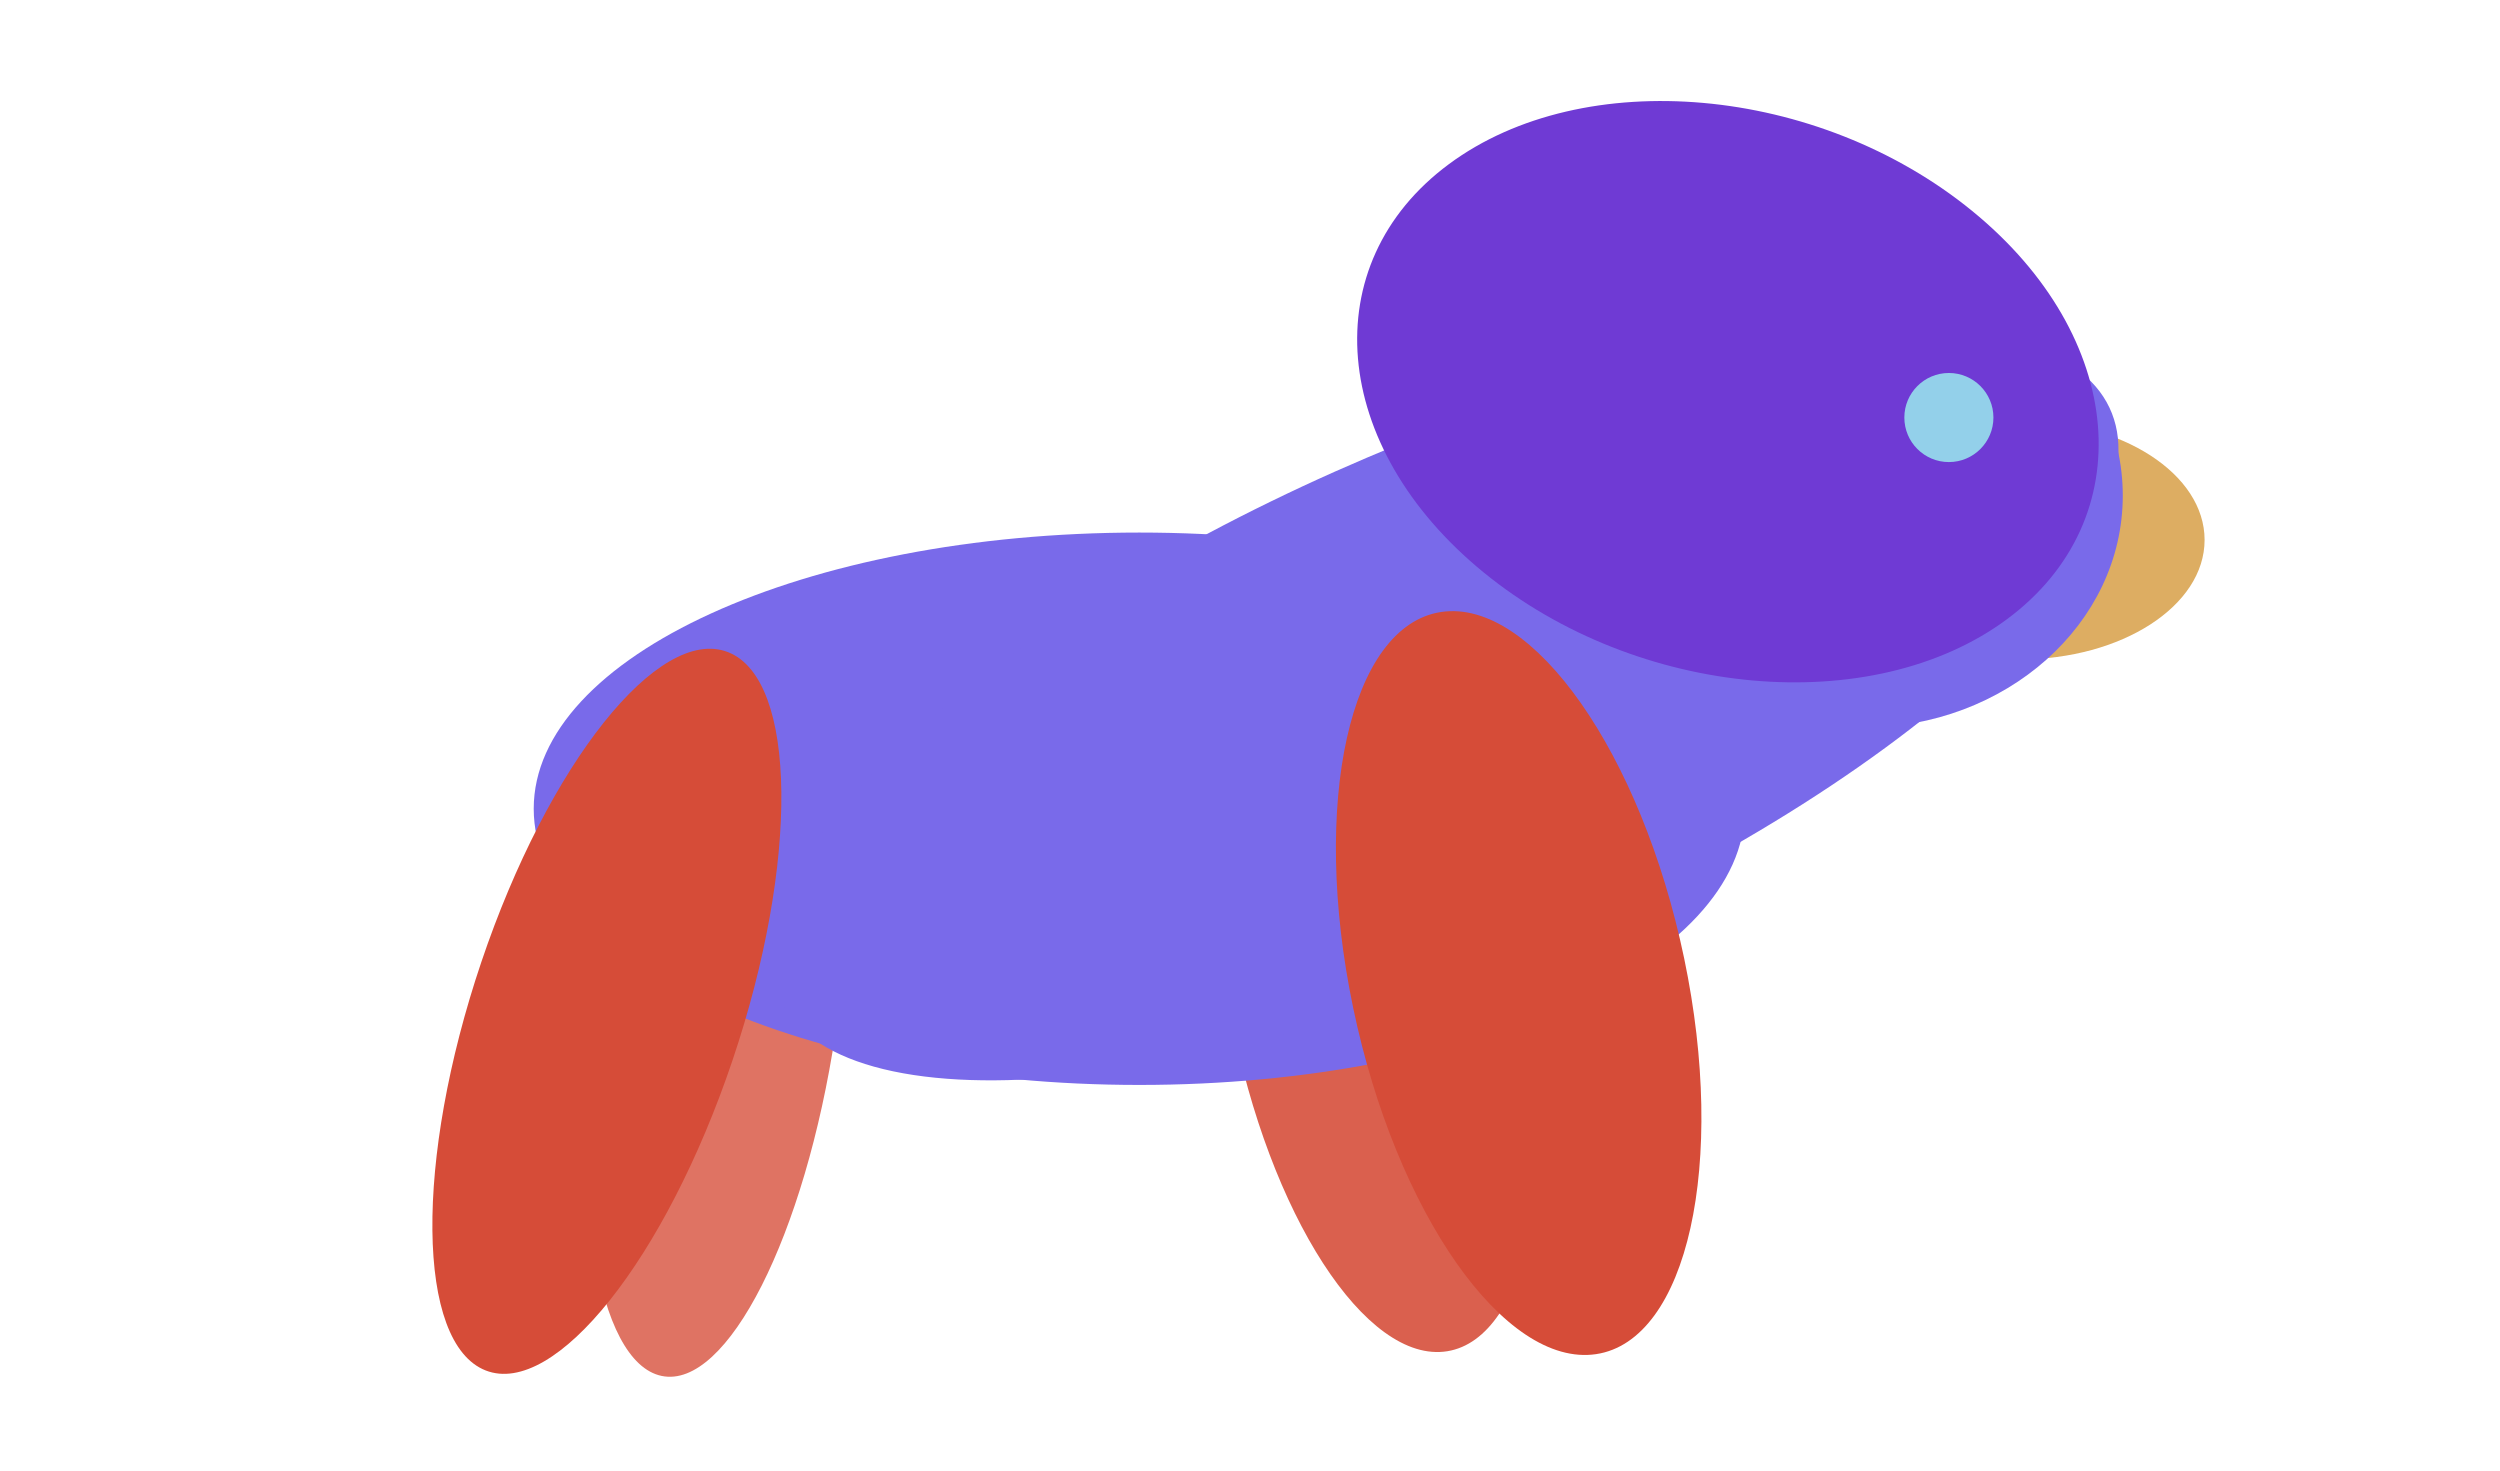
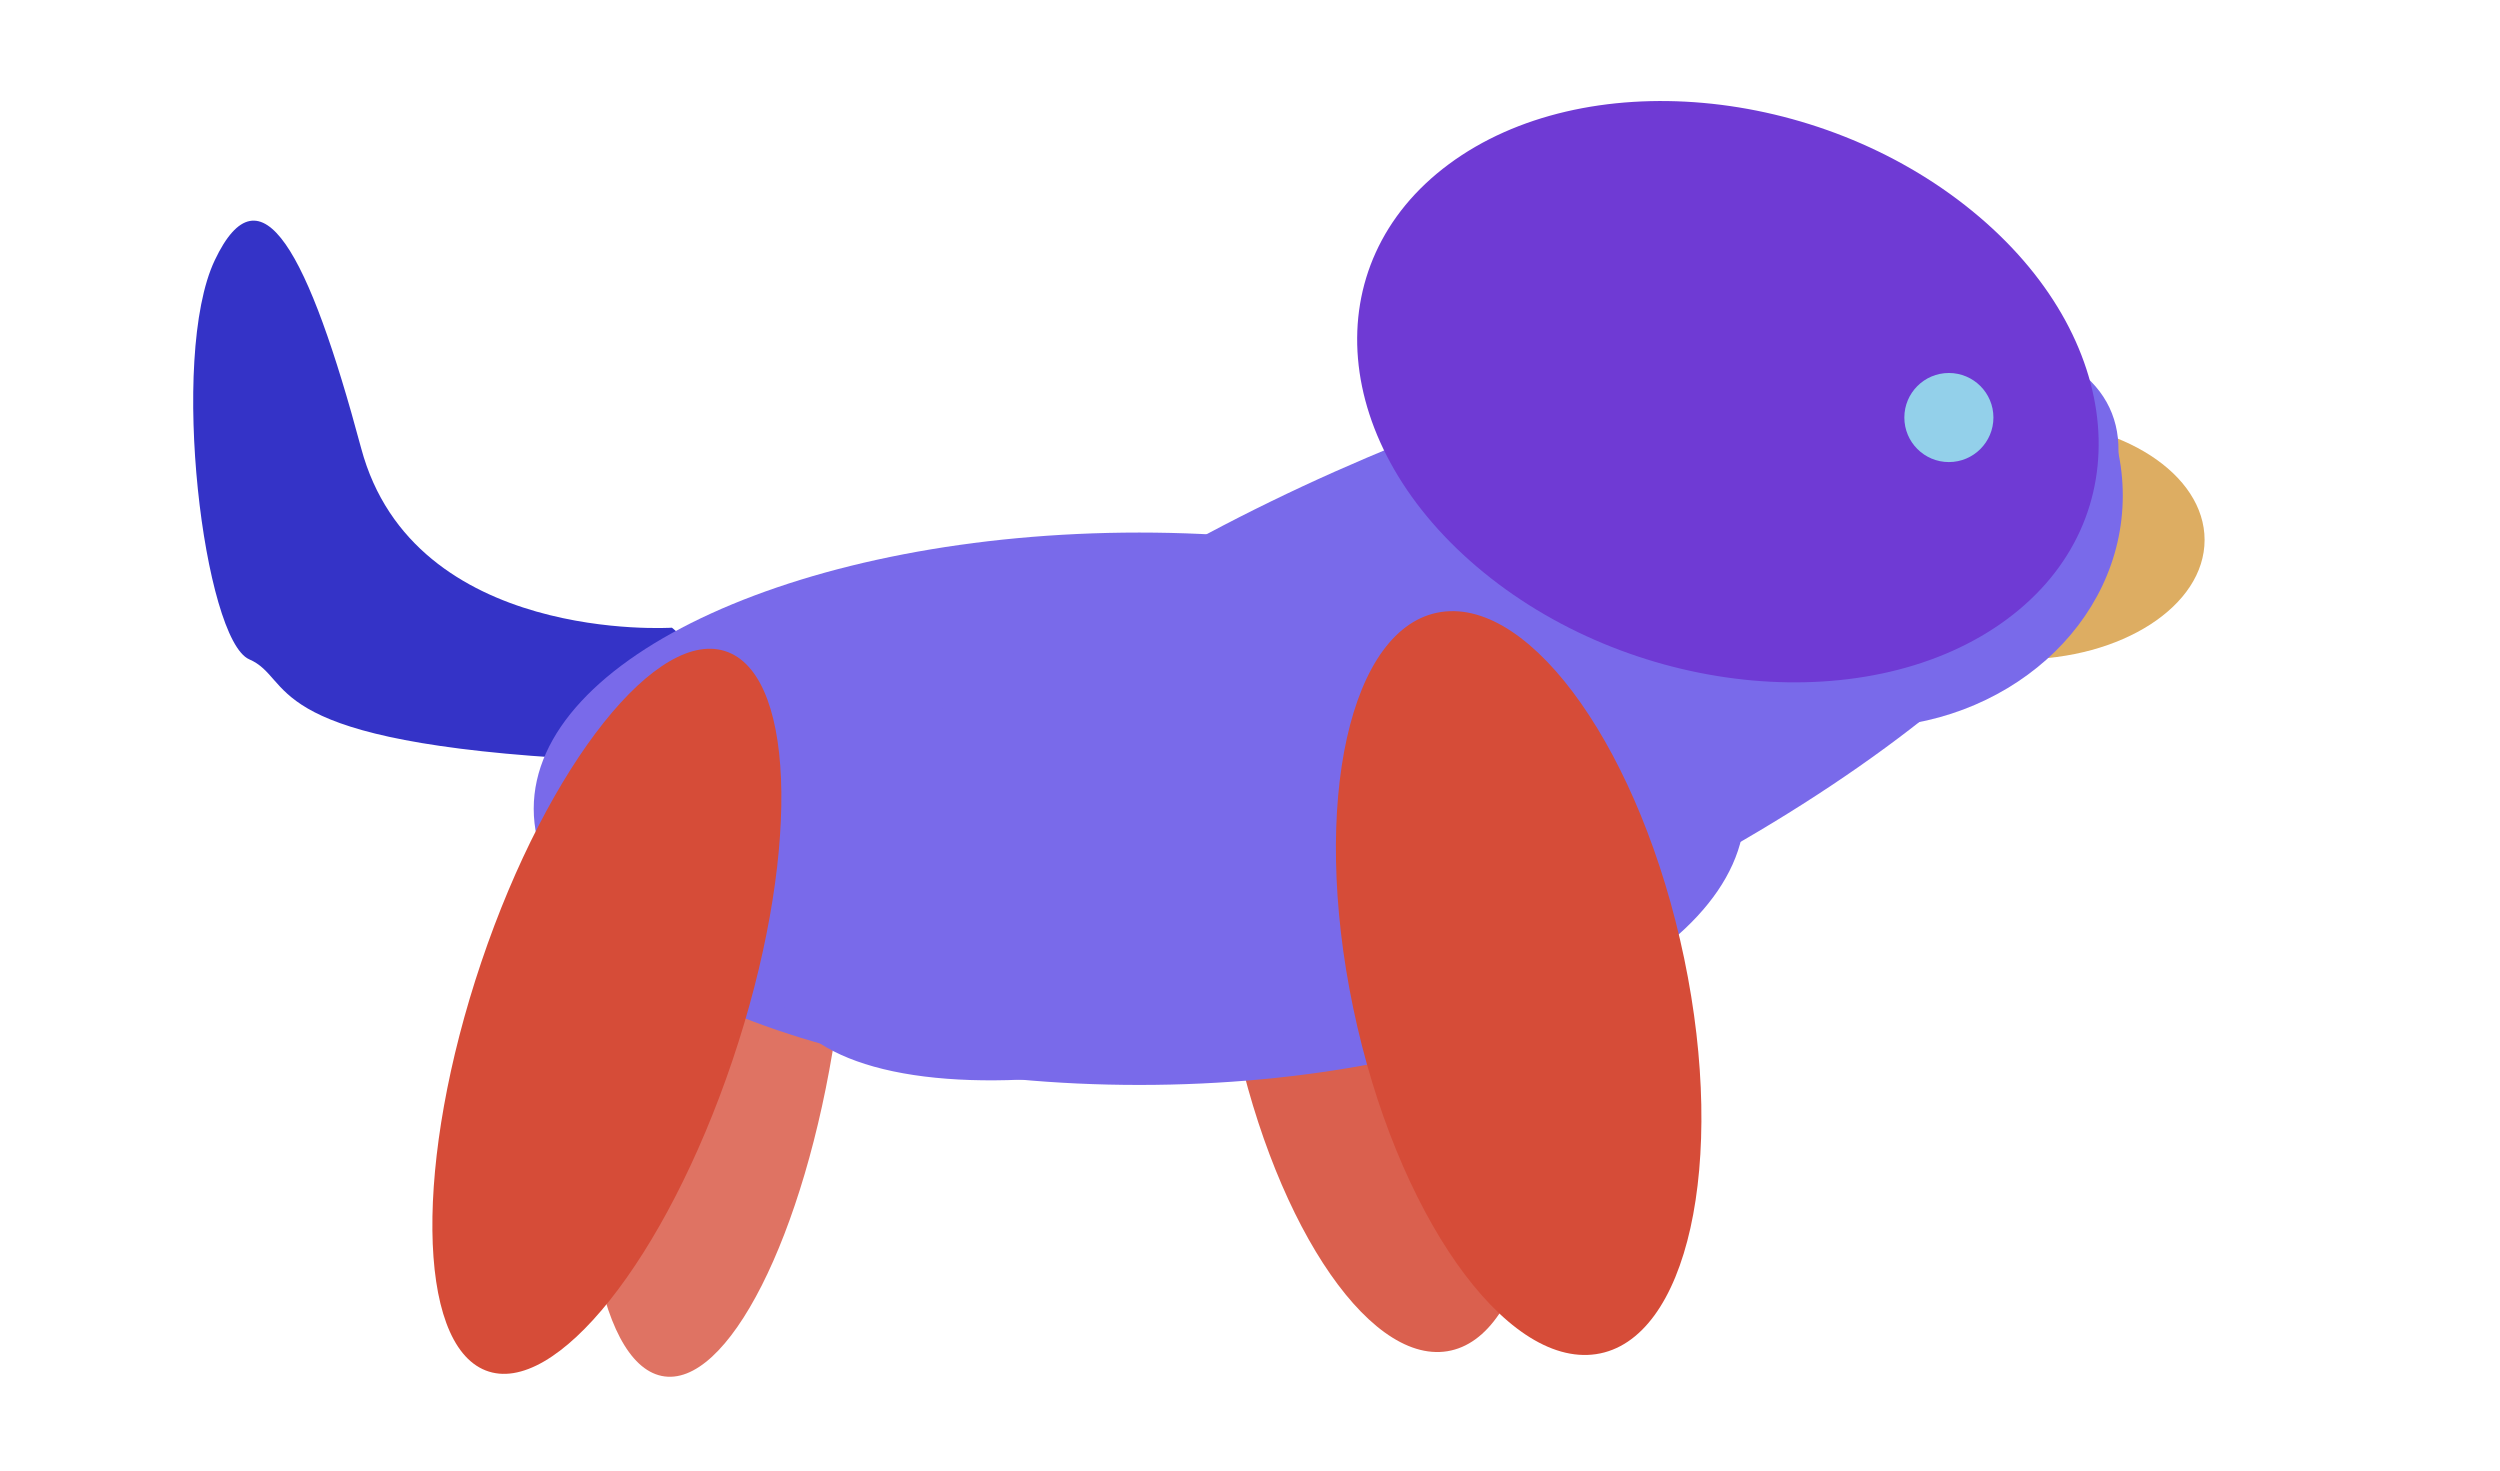
<svg xmlns="http://www.w3.org/2000/svg" width="170mm" height="100mm" viewBox="0 0 170 100" version="1.1" id="svg1">
  <defs id="defs1" />
  <g id="layer1">
+     <path style="fill:#3433c7;stroke-width:0.239;fill-opacity:1" d="m 45.69,42.683 c 0,0 -17.557,1.136 -21.13,-12.199 -3.573,-13.335 -6.819,-19.405 -9.957,-12.785 -3.138,6.62 -0.712,25.812 2.347,27.136 3.06,1.324 0.546,5.363 20.994,6.689 20.448,1.327 7.746,-8.841 7.746,-8.841 z" id="path2" />
    <ellipse style="fill:#ddad62;fill-opacity:1;stroke-width:0.136" id="path1-3-2" cx="137.339" cy="36.715" rx="12.573" ry="8.124" />
    <ellipse style="fill:#da604e;fill-opacity:1;stroke-width:0.391;stroke-dasharray:none" id="path2-8-4-6" cx="79.328" cy="81.658" transform="matrix(0.9871843,-0.1595844,0.1888678,0.9820025,0,0)" rx="10.145" ry="24.801" />
    <ellipse style="fill:#df7363;fill-opacity:1;stroke-width:0.355" id="path2-8-4" cx="58.523" cy="57.388" transform="matrix(0.9793724,0.2020638,-0.1490119,0.9888354,0,0)" rx="8.222" ry="25.274" />
    <ellipse style="fill:#796aea;fill-opacity:1;stroke-width:0.373" id="path1" cx="77.473" cy="54.995" rx="41.18" ry="18.781" />
    <ellipse style="fill:#796aea;fill-opacity:1;stroke-width:0.475" id="path1-5-2-7-6-6" cx="138.59" cy="47.277" rx="28.461" ry="44.072" transform="matrix(0.9886696,0.1501082,-0.8199072,0.5724965,0,0)" />
    <ellipse style="fill:#796aea;fill-opacity:1;stroke-width:0.225" id="path1-3" cx="126.597" cy="33.697" rx="17.752" ry="15.79" />
    <ellipse style="fill:#d64c38;fill-opacity:1;stroke-width:0.378" id="path2-8" cx="61.163" cy="48.993" transform="matrix(0.9308546,0.3653898,-0.3197677,0.947496,0,0)" rx="9.171" ry="25.775" />
    <ellipse style="fill:#d64c38;fill-opacity:1;stroke-width:0.421" id="path2-8-4-6-4" cx="87.587" cy="81.476" transform="matrix(0.9890758,-0.1474081,0.2042185,0.9789253,0,0)" rx="11.379" ry="25.777" />
    <ellipse style="fill:#6f3ad4;fill-opacity:1;stroke-width:0.553" id="path2-8-4-6-4-8" cx="-55.344" cy="-94.234" transform="matrix(-0.8036902,0.5950479,-0.7748678,-0.6321234,0,0)" rx="20.661" ry="24.482" />
    <circle style="fill:#93d0ea;fill-opacity:1;stroke-width:0.075" id="path2-8-3" cx="132.524" cy="28.392" r="3.029" />
  </g>
</svg>
